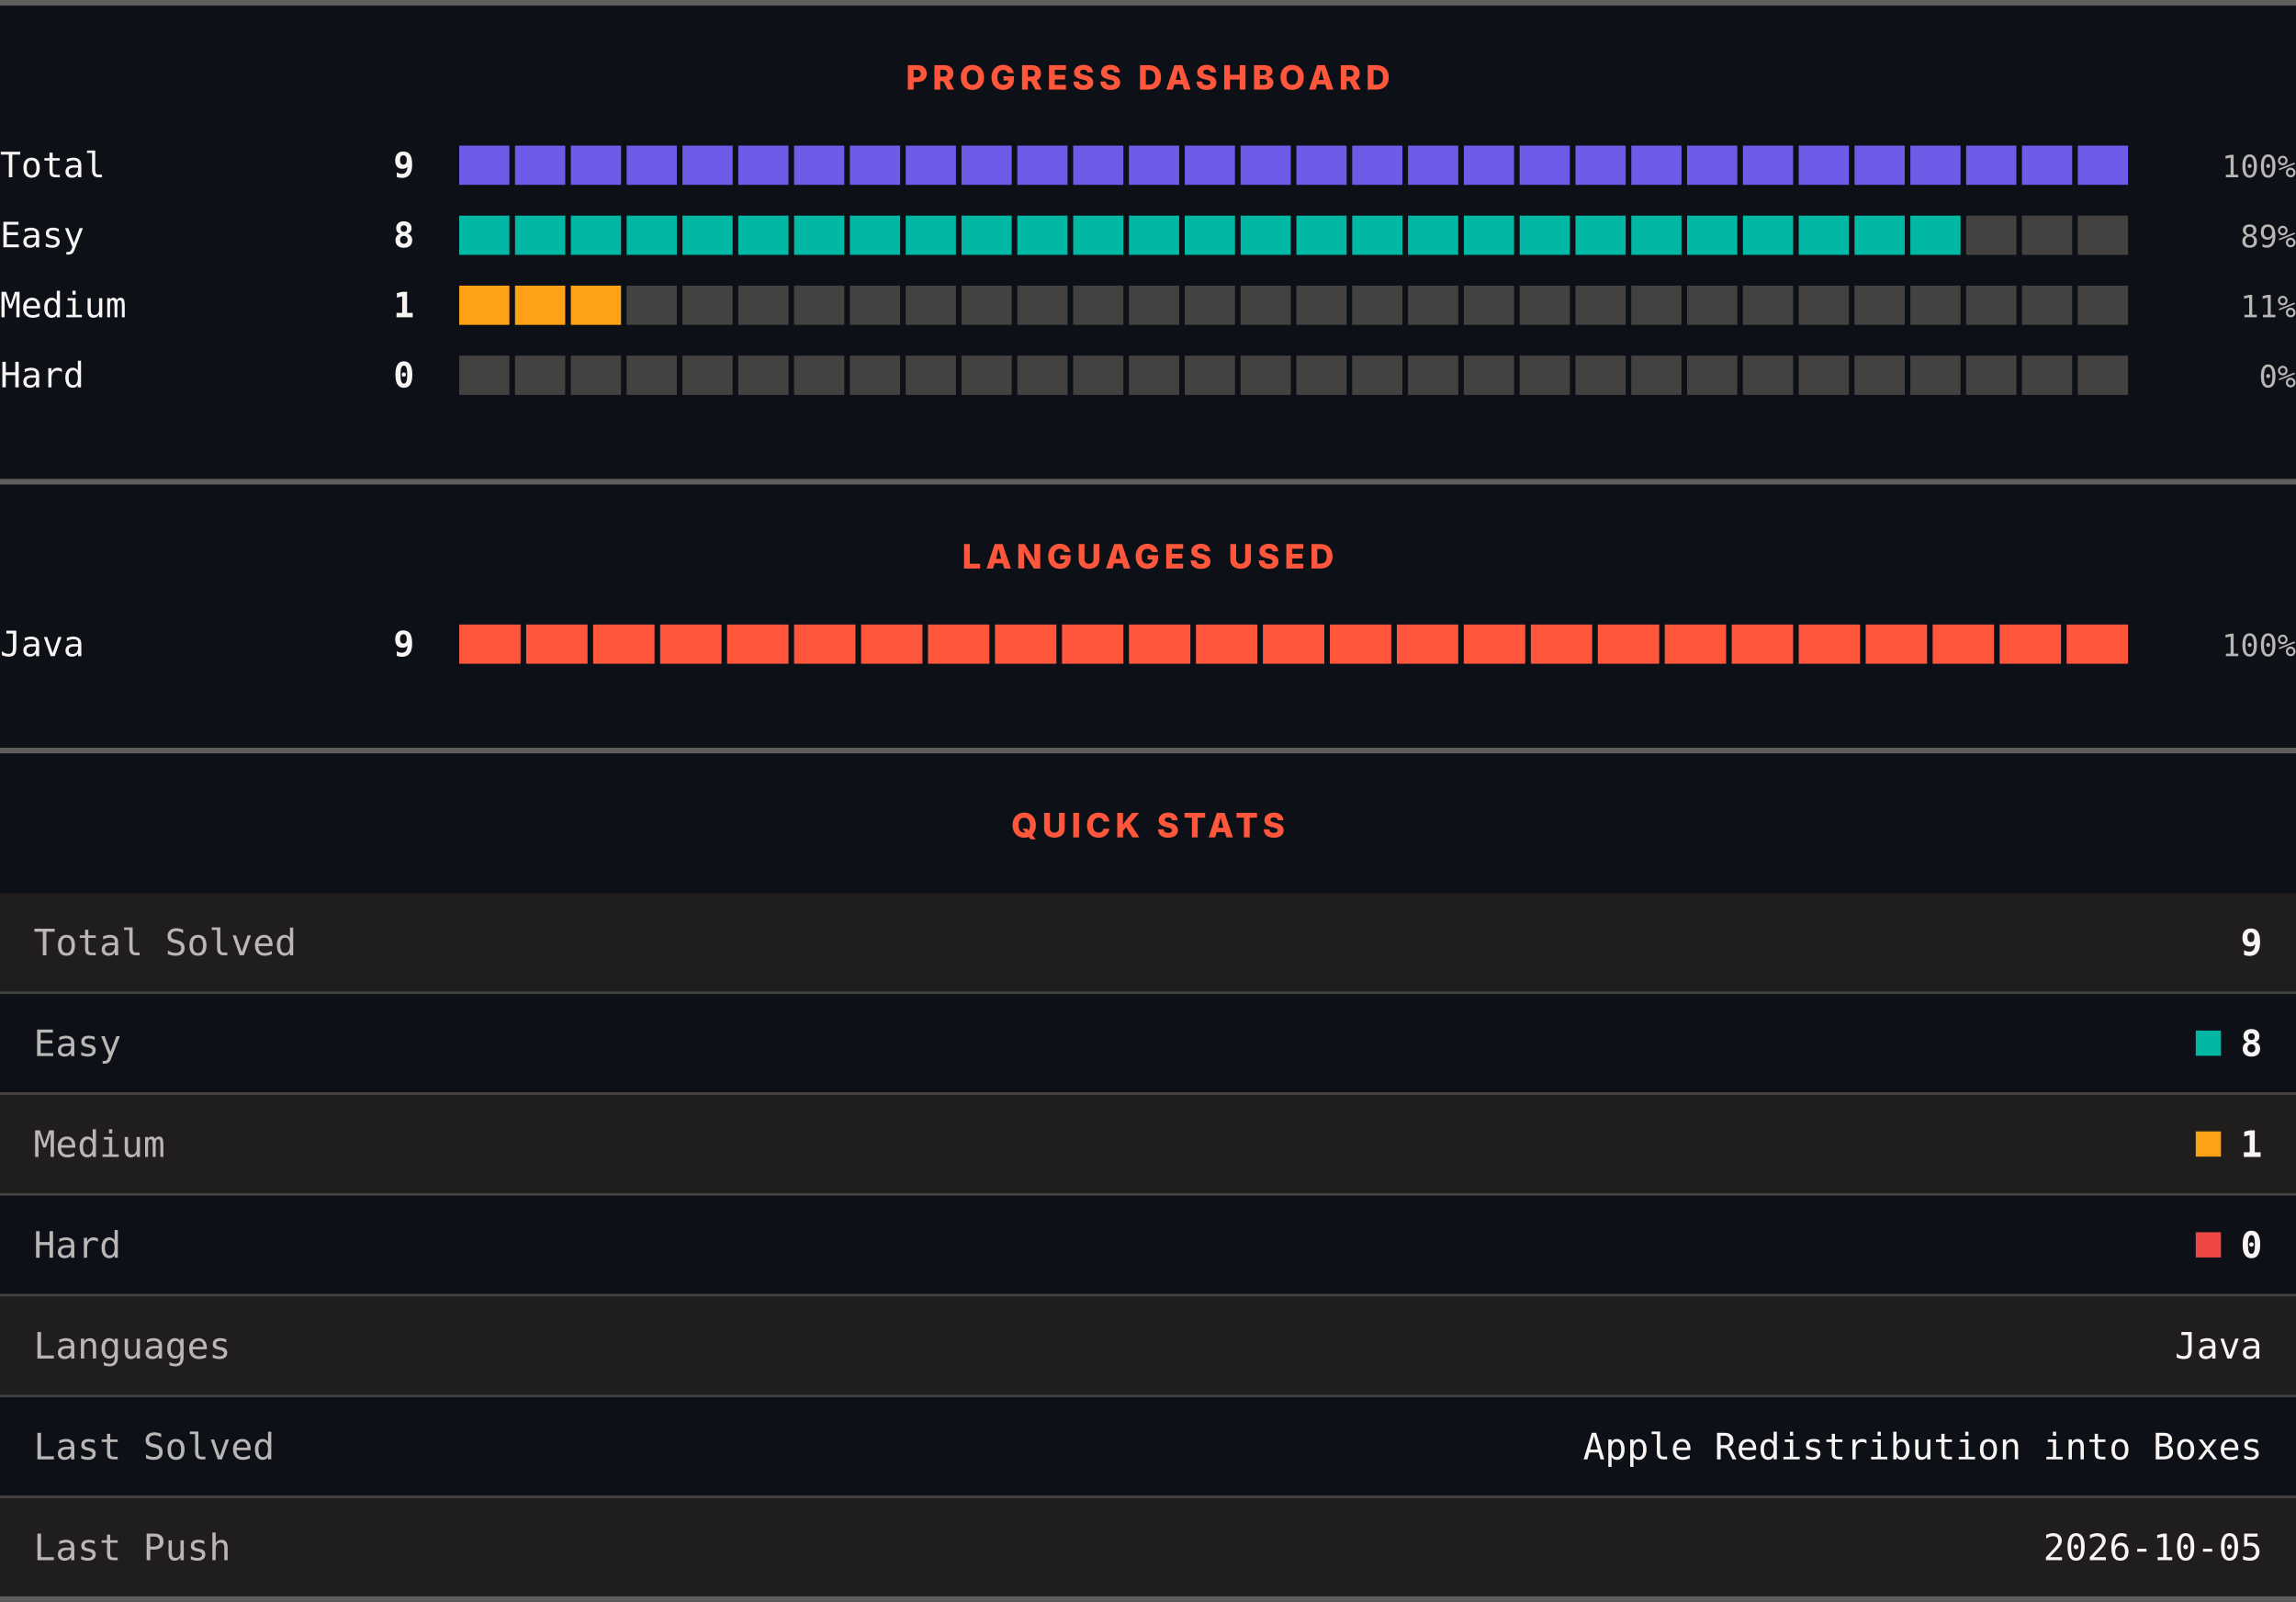
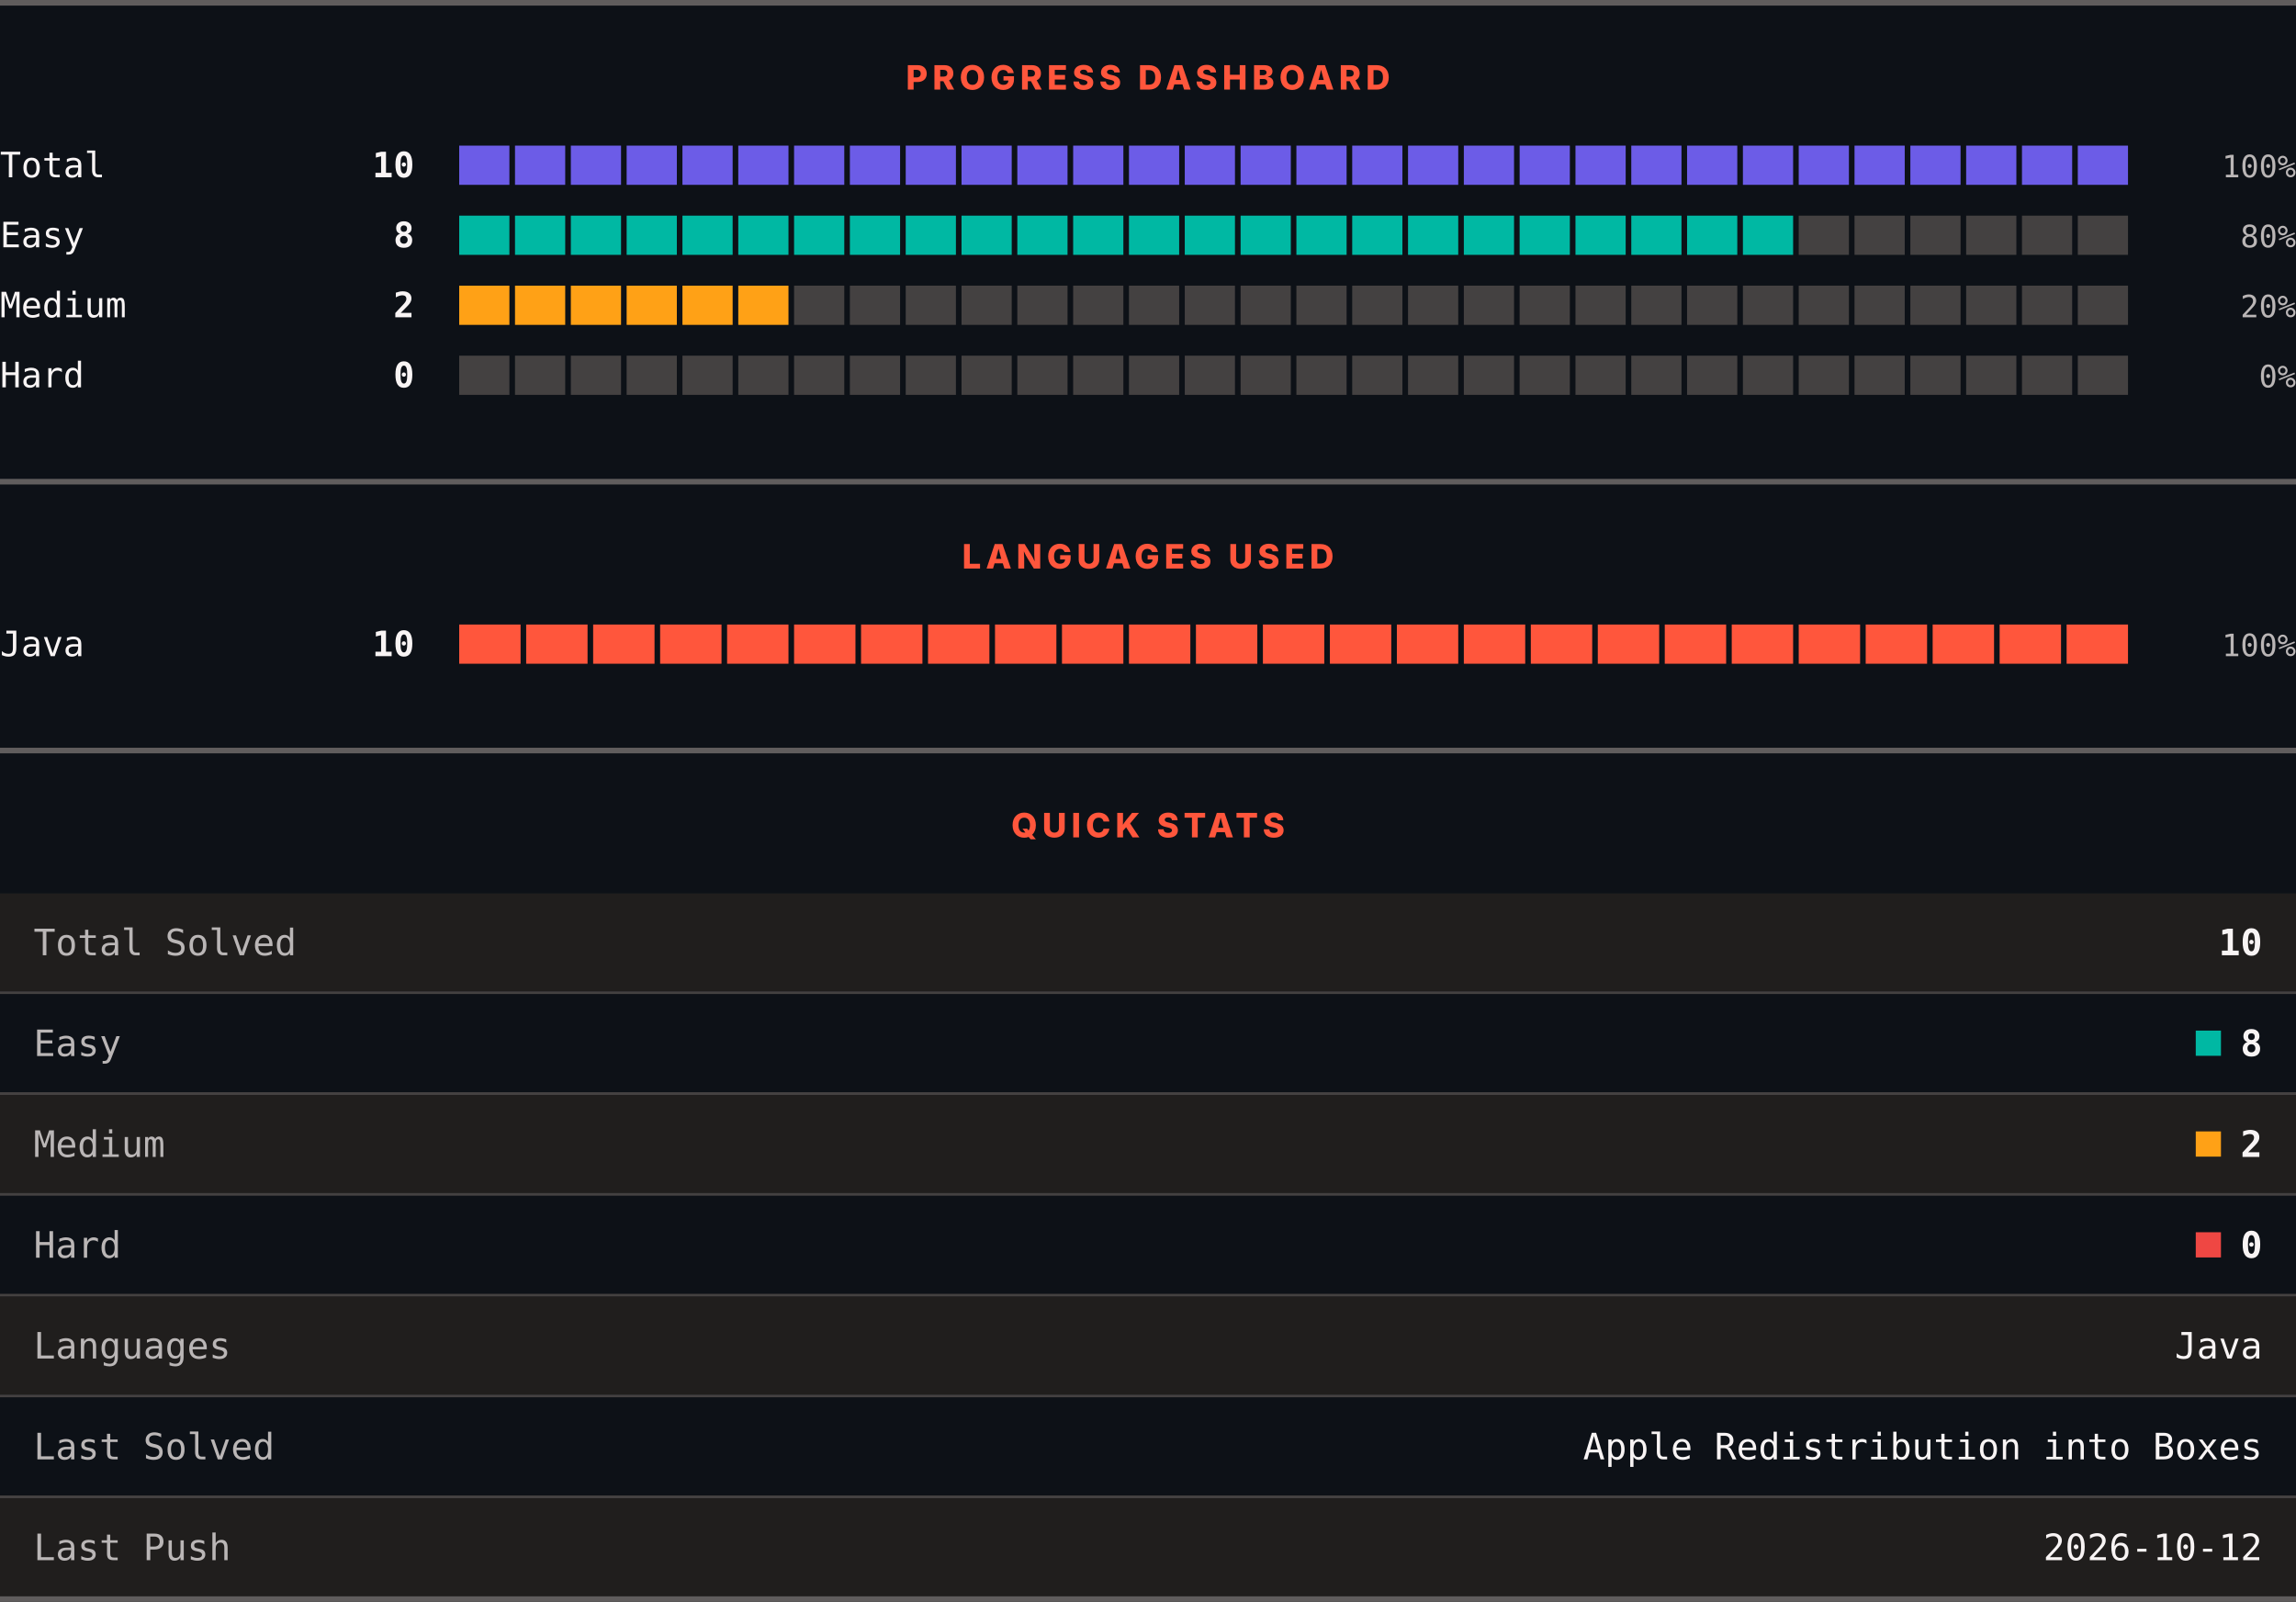
<svg xmlns="http://www.w3.org/2000/svg" width="820" height="572" viewBox="0 0 820 572" role="img" aria-label="LeetCode progress, languages and quick stats">
  <rect width="820" height="572" fill="#0d1117" />
  <rect x="0" y="0" width="820" height="2" fill="#605d5d" />
  <text x="410" y="32" text-anchor="middle" font-family="Archivo, system-ui, -apple-system, Segoe UI, sans-serif" font-size="12" font-weight="800" letter-spacing="1.68" fill="#ff563c">PROGRESS DASHBOARD</text>
  <text x="0" y="63.3" font-family="ui-monospace, SFMono-Regular, Menlo, Consolas, monospace" font-size="12.5" fill="#f8f4f4">Total</text>
-   <text x="148" y="63.3" text-anchor="end" font-family="ui-monospace, SFMono-Regular, Menlo, Consolas, monospace" font-size="12.5" font-weight="700" fill="#f8f4f4">9</text>
+   <text x="148" y="63.3" text-anchor="end" font-family="ui-monospace, SFMono-Regular, Menlo, Consolas, monospace" font-size="12.5" font-weight="700" fill="#f8f4f4">10</text>
  <rect x="164.00" y="52" width="17.93" height="14" fill="#6c5ce7" />
  <rect x="183.93" y="52" width="17.93" height="14" fill="#6c5ce7" />
  <rect x="203.87" y="52" width="17.93" height="14" fill="#6c5ce7" />
  <rect x="223.80" y="52" width="17.93" height="14" fill="#6c5ce7" />
  <rect x="243.73" y="52" width="17.93" height="14" fill="#6c5ce7" />
  <rect x="263.67" y="52" width="17.93" height="14" fill="#6c5ce7" />
  <rect x="283.60" y="52" width="17.93" height="14" fill="#6c5ce7" />
  <rect x="303.53" y="52" width="17.93" height="14" fill="#6c5ce7" />
  <rect x="323.47" y="52" width="17.93" height="14" fill="#6c5ce7" />
  <rect x="343.40" y="52" width="17.93" height="14" fill="#6c5ce7" />
  <rect x="363.33" y="52" width="17.93" height="14" fill="#6c5ce7" />
  <rect x="383.27" y="52" width="17.93" height="14" fill="#6c5ce7" />
  <rect x="403.20" y="52" width="17.93" height="14" fill="#6c5ce7" />
  <rect x="423.13" y="52" width="17.93" height="14" fill="#6c5ce7" />
  <rect x="443.07" y="52" width="17.93" height="14" fill="#6c5ce7" />
  <rect x="463.00" y="52" width="17.93" height="14" fill="#6c5ce7" />
  <rect x="482.93" y="52" width="17.93" height="14" fill="#6c5ce7" />
  <rect x="502.87" y="52" width="17.93" height="14" fill="#6c5ce7" />
  <rect x="522.80" y="52" width="17.93" height="14" fill="#6c5ce7" />
  <rect x="542.73" y="52" width="17.93" height="14" fill="#6c5ce7" />
  <rect x="562.67" y="52" width="17.93" height="14" fill="#6c5ce7" />
  <rect x="582.60" y="52" width="17.93" height="14" fill="#6c5ce7" />
  <rect x="602.53" y="52" width="17.93" height="14" fill="#6c5ce7" />
  <rect x="622.47" y="52" width="17.93" height="14" fill="#6c5ce7" />
  <rect x="642.40" y="52" width="17.93" height="14" fill="#6c5ce7" />
  <rect x="662.33" y="52" width="17.93" height="14" fill="#6c5ce7" />
  <rect x="682.27" y="52" width="17.93" height="14" fill="#6c5ce7" />
  <rect x="702.20" y="52" width="17.93" height="14" fill="#6c5ce7" />
  <rect x="722.13" y="52" width="17.93" height="14" fill="#6c5ce7" />
  <rect x="742.07" y="52" width="17.93" height="14" fill="#6c5ce7" />
  <text x="820" y="63.3" text-anchor="end" font-family="ui-monospace, SFMono-Regular, Menlo, Consolas, monospace" font-size="11" fill="#bab6b6">100%</text>
  <text x="0" y="88.3" font-family="ui-monospace, SFMono-Regular, Menlo, Consolas, monospace" font-size="12.5" fill="#f8f4f4">Easy</text>
  <text x="148" y="88.3" text-anchor="end" font-family="ui-monospace, SFMono-Regular, Menlo, Consolas, monospace" font-size="12.5" font-weight="700" fill="#f8f4f4">8</text>
  <rect x="164.00" y="77" width="17.93" height="14" fill="#00b8a3" />
  <rect x="183.93" y="77" width="17.93" height="14" fill="#00b8a3" />
  <rect x="203.87" y="77" width="17.93" height="14" fill="#00b8a3" />
  <rect x="223.80" y="77" width="17.93" height="14" fill="#00b8a3" />
  <rect x="243.73" y="77" width="17.93" height="14" fill="#00b8a3" />
  <rect x="263.67" y="77" width="17.93" height="14" fill="#00b8a3" />
  <rect x="283.60" y="77" width="17.93" height="14" fill="#00b8a3" />
  <rect x="303.53" y="77" width="17.93" height="14" fill="#00b8a3" />
  <rect x="323.47" y="77" width="17.93" height="14" fill="#00b8a3" />
  <rect x="343.40" y="77" width="17.93" height="14" fill="#00b8a3" />
  <rect x="363.33" y="77" width="17.93" height="14" fill="#00b8a3" />
  <rect x="383.27" y="77" width="17.93" height="14" fill="#00b8a3" />
  <rect x="403.20" y="77" width="17.93" height="14" fill="#00b8a3" />
  <rect x="423.13" y="77" width="17.93" height="14" fill="#00b8a3" />
  <rect x="443.07" y="77" width="17.93" height="14" fill="#00b8a3" />
  <rect x="463.00" y="77" width="17.93" height="14" fill="#00b8a3" />
  <rect x="482.93" y="77" width="17.93" height="14" fill="#00b8a3" />
  <rect x="502.87" y="77" width="17.93" height="14" fill="#00b8a3" />
  <rect x="522.80" y="77" width="17.93" height="14" fill="#00b8a3" />
  <rect x="542.73" y="77" width="17.93" height="14" fill="#00b8a3" />
  <rect x="562.67" y="77" width="17.93" height="14" fill="#00b8a3" />
  <rect x="582.60" y="77" width="17.93" height="14" fill="#00b8a3" />
  <rect x="602.53" y="77" width="17.93" height="14" fill="#00b8a3" />
  <rect x="622.47" y="77" width="17.93" height="14" fill="#00b8a3" />
-   <rect x="642.40" y="77" width="17.93" height="14" fill="#00b8a3" />
-   <rect x="662.33" y="77" width="17.93" height="14" fill="#00b8a3" />
-   <rect x="682.27" y="77" width="17.93" height="14" fill="#00b8a3" />
+   <rect x="642.40" y="77" width="17.93" height="14" fill="#444141" />
+   <rect x="662.33" y="77" width="17.93" height="14" fill="#444141" />
+   <rect x="682.27" y="77" width="17.93" height="14" fill="#444141" />
  <rect x="702.20" y="77" width="17.93" height="14" fill="#444141" />
  <rect x="722.13" y="77" width="17.93" height="14" fill="#444141" />
  <rect x="742.07" y="77" width="17.93" height="14" fill="#444141" />
-   <text x="820" y="88.3" text-anchor="end" font-family="ui-monospace, SFMono-Regular, Menlo, Consolas, monospace" font-size="11" fill="#bab6b6">89%</text>
+   <text x="820" y="88.3" text-anchor="end" font-family="ui-monospace, SFMono-Regular, Menlo, Consolas, monospace" font-size="11" fill="#bab6b6">80%</text>
  <text x="0" y="113.3" font-family="ui-monospace, SFMono-Regular, Menlo, Consolas, monospace" font-size="12.5" fill="#f8f4f4">Medium</text>
-   <text x="148" y="113.3" text-anchor="end" font-family="ui-monospace, SFMono-Regular, Menlo, Consolas, monospace" font-size="12.5" font-weight="700" fill="#f8f4f4">1</text>
+   <text x="148" y="113.3" text-anchor="end" font-family="ui-monospace, SFMono-Regular, Menlo, Consolas, monospace" font-size="12.5" font-weight="700" fill="#f8f4f4">2</text>
  <rect x="164.00" y="102" width="17.93" height="14" fill="#ffa116" />
  <rect x="183.93" y="102" width="17.93" height="14" fill="#ffa116" />
  <rect x="203.87" y="102" width="17.93" height="14" fill="#ffa116" />
-   <rect x="223.80" y="102" width="17.93" height="14" fill="#444141" />
-   <rect x="243.73" y="102" width="17.93" height="14" fill="#444141" />
-   <rect x="263.67" y="102" width="17.93" height="14" fill="#444141" />
+   <rect x="223.80" y="102" width="17.93" height="14" fill="#ffa116" />
+   <rect x="243.73" y="102" width="17.93" height="14" fill="#ffa116" />
+   <rect x="263.67" y="102" width="17.93" height="14" fill="#ffa116" />
  <rect x="283.60" y="102" width="17.93" height="14" fill="#444141" />
  <rect x="303.53" y="102" width="17.93" height="14" fill="#444141" />
  <rect x="323.47" y="102" width="17.93" height="14" fill="#444141" />
  <rect x="343.40" y="102" width="17.93" height="14" fill="#444141" />
  <rect x="363.33" y="102" width="17.93" height="14" fill="#444141" />
  <rect x="383.27" y="102" width="17.93" height="14" fill="#444141" />
  <rect x="403.20" y="102" width="17.93" height="14" fill="#444141" />
  <rect x="423.13" y="102" width="17.93" height="14" fill="#444141" />
  <rect x="443.07" y="102" width="17.93" height="14" fill="#444141" />
  <rect x="463.00" y="102" width="17.93" height="14" fill="#444141" />
  <rect x="482.93" y="102" width="17.93" height="14" fill="#444141" />
  <rect x="502.87" y="102" width="17.93" height="14" fill="#444141" />
  <rect x="522.80" y="102" width="17.93" height="14" fill="#444141" />
  <rect x="542.73" y="102" width="17.93" height="14" fill="#444141" />
  <rect x="562.67" y="102" width="17.93" height="14" fill="#444141" />
  <rect x="582.60" y="102" width="17.93" height="14" fill="#444141" />
  <rect x="602.53" y="102" width="17.93" height="14" fill="#444141" />
  <rect x="622.47" y="102" width="17.93" height="14" fill="#444141" />
  <rect x="642.40" y="102" width="17.93" height="14" fill="#444141" />
  <rect x="662.33" y="102" width="17.93" height="14" fill="#444141" />
  <rect x="682.27" y="102" width="17.93" height="14" fill="#444141" />
  <rect x="702.20" y="102" width="17.93" height="14" fill="#444141" />
  <rect x="722.13" y="102" width="17.93" height="14" fill="#444141" />
  <rect x="742.07" y="102" width="17.93" height="14" fill="#444141" />
-   <text x="820" y="113.3" text-anchor="end" font-family="ui-monospace, SFMono-Regular, Menlo, Consolas, monospace" font-size="11" fill="#bab6b6">11%</text>
+   <text x="820" y="113.3" text-anchor="end" font-family="ui-monospace, SFMono-Regular, Menlo, Consolas, monospace" font-size="11" fill="#bab6b6">20%</text>
  <text x="0" y="138.3" font-family="ui-monospace, SFMono-Regular, Menlo, Consolas, monospace" font-size="12.5" fill="#f8f4f4">Hard</text>
  <text x="148" y="138.3" text-anchor="end" font-family="ui-monospace, SFMono-Regular, Menlo, Consolas, monospace" font-size="12.5" font-weight="700" fill="#f8f4f4">0</text>
  <rect x="164.00" y="127" width="17.93" height="14" fill="#444141" />
  <rect x="183.93" y="127" width="17.93" height="14" fill="#444141" />
  <rect x="203.87" y="127" width="17.93" height="14" fill="#444141" />
  <rect x="223.80" y="127" width="17.93" height="14" fill="#444141" />
  <rect x="243.73" y="127" width="17.93" height="14" fill="#444141" />
  <rect x="263.67" y="127" width="17.93" height="14" fill="#444141" />
  <rect x="283.60" y="127" width="17.93" height="14" fill="#444141" />
  <rect x="303.53" y="127" width="17.93" height="14" fill="#444141" />
  <rect x="323.47" y="127" width="17.93" height="14" fill="#444141" />
  <rect x="343.40" y="127" width="17.93" height="14" fill="#444141" />
  <rect x="363.33" y="127" width="17.93" height="14" fill="#444141" />
  <rect x="383.27" y="127" width="17.93" height="14" fill="#444141" />
  <rect x="403.20" y="127" width="17.93" height="14" fill="#444141" />
  <rect x="423.13" y="127" width="17.93" height="14" fill="#444141" />
  <rect x="443.07" y="127" width="17.93" height="14" fill="#444141" />
  <rect x="463.00" y="127" width="17.93" height="14" fill="#444141" />
  <rect x="482.93" y="127" width="17.93" height="14" fill="#444141" />
  <rect x="502.87" y="127" width="17.93" height="14" fill="#444141" />
  <rect x="522.80" y="127" width="17.93" height="14" fill="#444141" />
  <rect x="542.73" y="127" width="17.93" height="14" fill="#444141" />
  <rect x="562.67" y="127" width="17.93" height="14" fill="#444141" />
  <rect x="582.60" y="127" width="17.93" height="14" fill="#444141" />
  <rect x="602.53" y="127" width="17.93" height="14" fill="#444141" />
  <rect x="622.47" y="127" width="17.93" height="14" fill="#444141" />
  <rect x="642.40" y="127" width="17.93" height="14" fill="#444141" />
  <rect x="662.33" y="127" width="17.93" height="14" fill="#444141" />
  <rect x="682.27" y="127" width="17.93" height="14" fill="#444141" />
  <rect x="702.20" y="127" width="17.93" height="14" fill="#444141" />
  <rect x="722.13" y="127" width="17.93" height="14" fill="#444141" />
  <rect x="742.07" y="127" width="17.93" height="14" fill="#444141" />
  <text x="820" y="138.3" text-anchor="end" font-family="ui-monospace, SFMono-Regular, Menlo, Consolas, monospace" font-size="11" fill="#bab6b6">0%</text>
  <rect x="0" y="171" width="820" height="2" fill="#605d5d" />
  <text x="410" y="203" text-anchor="middle" font-family="Archivo, system-ui, -apple-system, Segoe UI, sans-serif" font-size="12" font-weight="800" letter-spacing="1.68" fill="#ff563c">LANGUAGES USED</text>
  <text x="0" y="234.3" font-family="ui-monospace, SFMono-Regular, Menlo, Consolas, monospace" font-size="12.5" fill="#f8f4f4">Java</text>
-   <text x="148" y="234.3" text-anchor="end" font-family="ui-monospace, SFMono-Regular, Menlo, Consolas, monospace" font-size="12.5" font-weight="700" fill="#f8f4f4">9</text>
+   <text x="148" y="234.3" text-anchor="end" font-family="ui-monospace, SFMono-Regular, Menlo, Consolas, monospace" font-size="12.5" font-weight="700" fill="#f8f4f4">10</text>
  <rect x="164.00" y="223" width="21.92" height="14" fill="#ff563c" />
  <rect x="187.92" y="223" width="21.92" height="14" fill="#ff563c" />
  <rect x="211.84" y="223" width="21.92" height="14" fill="#ff563c" />
  <rect x="235.76" y="223" width="21.92" height="14" fill="#ff563c" />
  <rect x="259.68" y="223" width="21.92" height="14" fill="#ff563c" />
  <rect x="283.60" y="223" width="21.92" height="14" fill="#ff563c" />
  <rect x="307.52" y="223" width="21.92" height="14" fill="#ff563c" />
  <rect x="331.44" y="223" width="21.92" height="14" fill="#ff563c" />
  <rect x="355.36" y="223" width="21.92" height="14" fill="#ff563c" />
  <rect x="379.28" y="223" width="21.92" height="14" fill="#ff563c" />
  <rect x="403.20" y="223" width="21.92" height="14" fill="#ff563c" />
  <rect x="427.12" y="223" width="21.92" height="14" fill="#ff563c" />
  <rect x="451.04" y="223" width="21.92" height="14" fill="#ff563c" />
  <rect x="474.96" y="223" width="21.92" height="14" fill="#ff563c" />
  <rect x="498.88" y="223" width="21.92" height="14" fill="#ff563c" />
  <rect x="522.80" y="223" width="21.92" height="14" fill="#ff563c" />
  <rect x="546.72" y="223" width="21.92" height="14" fill="#ff563c" />
  <rect x="570.64" y="223" width="21.92" height="14" fill="#ff563c" />
  <rect x="594.56" y="223" width="21.92" height="14" fill="#ff563c" />
  <rect x="618.48" y="223" width="21.92" height="14" fill="#ff563c" />
  <rect x="642.40" y="223" width="21.92" height="14" fill="#ff563c" />
  <rect x="666.32" y="223" width="21.92" height="14" fill="#ff563c" />
  <rect x="690.24" y="223" width="21.92" height="14" fill="#ff563c" />
  <rect x="714.16" y="223" width="21.92" height="14" fill="#ff563c" />
  <rect x="738.08" y="223" width="21.92" height="14" fill="#ff563c" />
  <text x="820" y="234.3" text-anchor="end" font-family="ui-monospace, SFMono-Regular, Menlo, Consolas, monospace" font-size="11" fill="#bab6b6">100%</text>
  <rect x="0" y="267" width="820" height="2" fill="#605d5d" />
  <text x="410" y="299" text-anchor="middle" font-family="Archivo, system-ui, -apple-system, Segoe UI, sans-serif" font-size="12" font-weight="800" letter-spacing="1.68" fill="#ff563c">QUICK STATS</text>
  <rect x="0" y="319" width="820" height="35" fill="#201e1d" />
  <text x="12" y="341.1" font-family="ui-monospace, SFMono-Regular, Menlo, Consolas, monospace" font-size="13" fill="#bab6b6">Total Solved</text>
-   <text x="808" y="341.1" text-anchor="end" font-family="ui-monospace, SFMono-Regular, Menlo, Consolas, monospace" font-size="13" font-weight="700" fill="#f8f4f4">9</text>
+   <text x="808" y="341.1" text-anchor="end" font-family="ui-monospace, SFMono-Regular, Menlo, Consolas, monospace" font-size="13" font-weight="700" fill="#f8f4f4">10</text>
  <rect x="0" y="354" width="820" height="1" fill="#444141" />
  <rect x="0" y="355" width="820" height="35" fill="#0d1117" />
  <text x="12" y="377.1" font-family="ui-monospace, SFMono-Regular, Menlo, Consolas, monospace" font-size="13" fill="#bab6b6">Easy</text>
  <rect x="784.2" y="368" width="9" height="9" fill="#00b8a3" />
  <text x="808" y="377.1" text-anchor="end" font-family="ui-monospace, SFMono-Regular, Menlo, Consolas, monospace" font-size="13" font-weight="700" fill="#f8f4f4">8</text>
  <rect x="0" y="390" width="820" height="1" fill="#444141" />
  <rect x="0" y="391" width="820" height="35" fill="#201e1d" />
  <text x="12" y="413.1" font-family="ui-monospace, SFMono-Regular, Menlo, Consolas, monospace" font-size="13" fill="#bab6b6">Medium</text>
  <rect x="784.2" y="404" width="9" height="9" fill="#ffa116" />
-   <text x="808" y="413.1" text-anchor="end" font-family="ui-monospace, SFMono-Regular, Menlo, Consolas, monospace" font-size="13" font-weight="700" fill="#f8f4f4">1</text>
+   <text x="808" y="413.1" text-anchor="end" font-family="ui-monospace, SFMono-Regular, Menlo, Consolas, monospace" font-size="13" font-weight="700" fill="#f8f4f4">2</text>
  <rect x="0" y="426" width="820" height="1" fill="#444141" />
  <rect x="0" y="427" width="820" height="35" fill="#0d1117" />
  <text x="12" y="449.1" font-family="ui-monospace, SFMono-Regular, Menlo, Consolas, monospace" font-size="13" fill="#bab6b6">Hard</text>
  <rect x="784.2" y="440" width="9" height="9" fill="#ef4743" />
  <text x="808" y="449.1" text-anchor="end" font-family="ui-monospace, SFMono-Regular, Menlo, Consolas, monospace" font-size="13" font-weight="700" fill="#f8f4f4">0</text>
  <rect x="0" y="462" width="820" height="1" fill="#444141" />
  <rect x="0" y="463" width="820" height="35" fill="#201e1d" />
  <text x="12" y="485.1" font-family="ui-monospace, SFMono-Regular, Menlo, Consolas, monospace" font-size="13" fill="#bab6b6">Languages</text>
  <text x="808" y="485.1" text-anchor="end" font-family="ui-monospace, SFMono-Regular, Menlo, Consolas, monospace" font-size="13" fill="#f8f4f4">Java</text>
  <rect x="0" y="498" width="820" height="1" fill="#444141" />
  <rect x="0" y="499" width="820" height="35" fill="#0d1117" />
  <text x="12" y="521.1" font-family="ui-monospace, SFMono-Regular, Menlo, Consolas, monospace" font-size="13" fill="#bab6b6">Last Solved</text>
  <text x="808" y="521.1" text-anchor="end" font-family="ui-monospace, SFMono-Regular, Menlo, Consolas, monospace" font-size="13" fill="#f8f4f4">Apple Redistribution into Boxes</text>
  <rect x="0" y="534" width="820" height="1" fill="#444141" />
  <rect x="0" y="535" width="820" height="35" fill="#201e1d" />
  <text x="12" y="557.1" font-family="ui-monospace, SFMono-Regular, Menlo, Consolas, monospace" font-size="13" fill="#bab6b6">Last Push</text>
-   <text x="808" y="557.1" text-anchor="end" font-family="ui-monospace, SFMono-Regular, Menlo, Consolas, monospace" font-size="13" fill="#f8f4f4">2026-10-05</text>
+   <text x="808" y="557.1" text-anchor="end" font-family="ui-monospace, SFMono-Regular, Menlo, Consolas, monospace" font-size="13" fill="#f8f4f4">2026-10-12</text>
  <rect x="0" y="570" width="820" height="2" fill="#605d5d" />
</svg>
